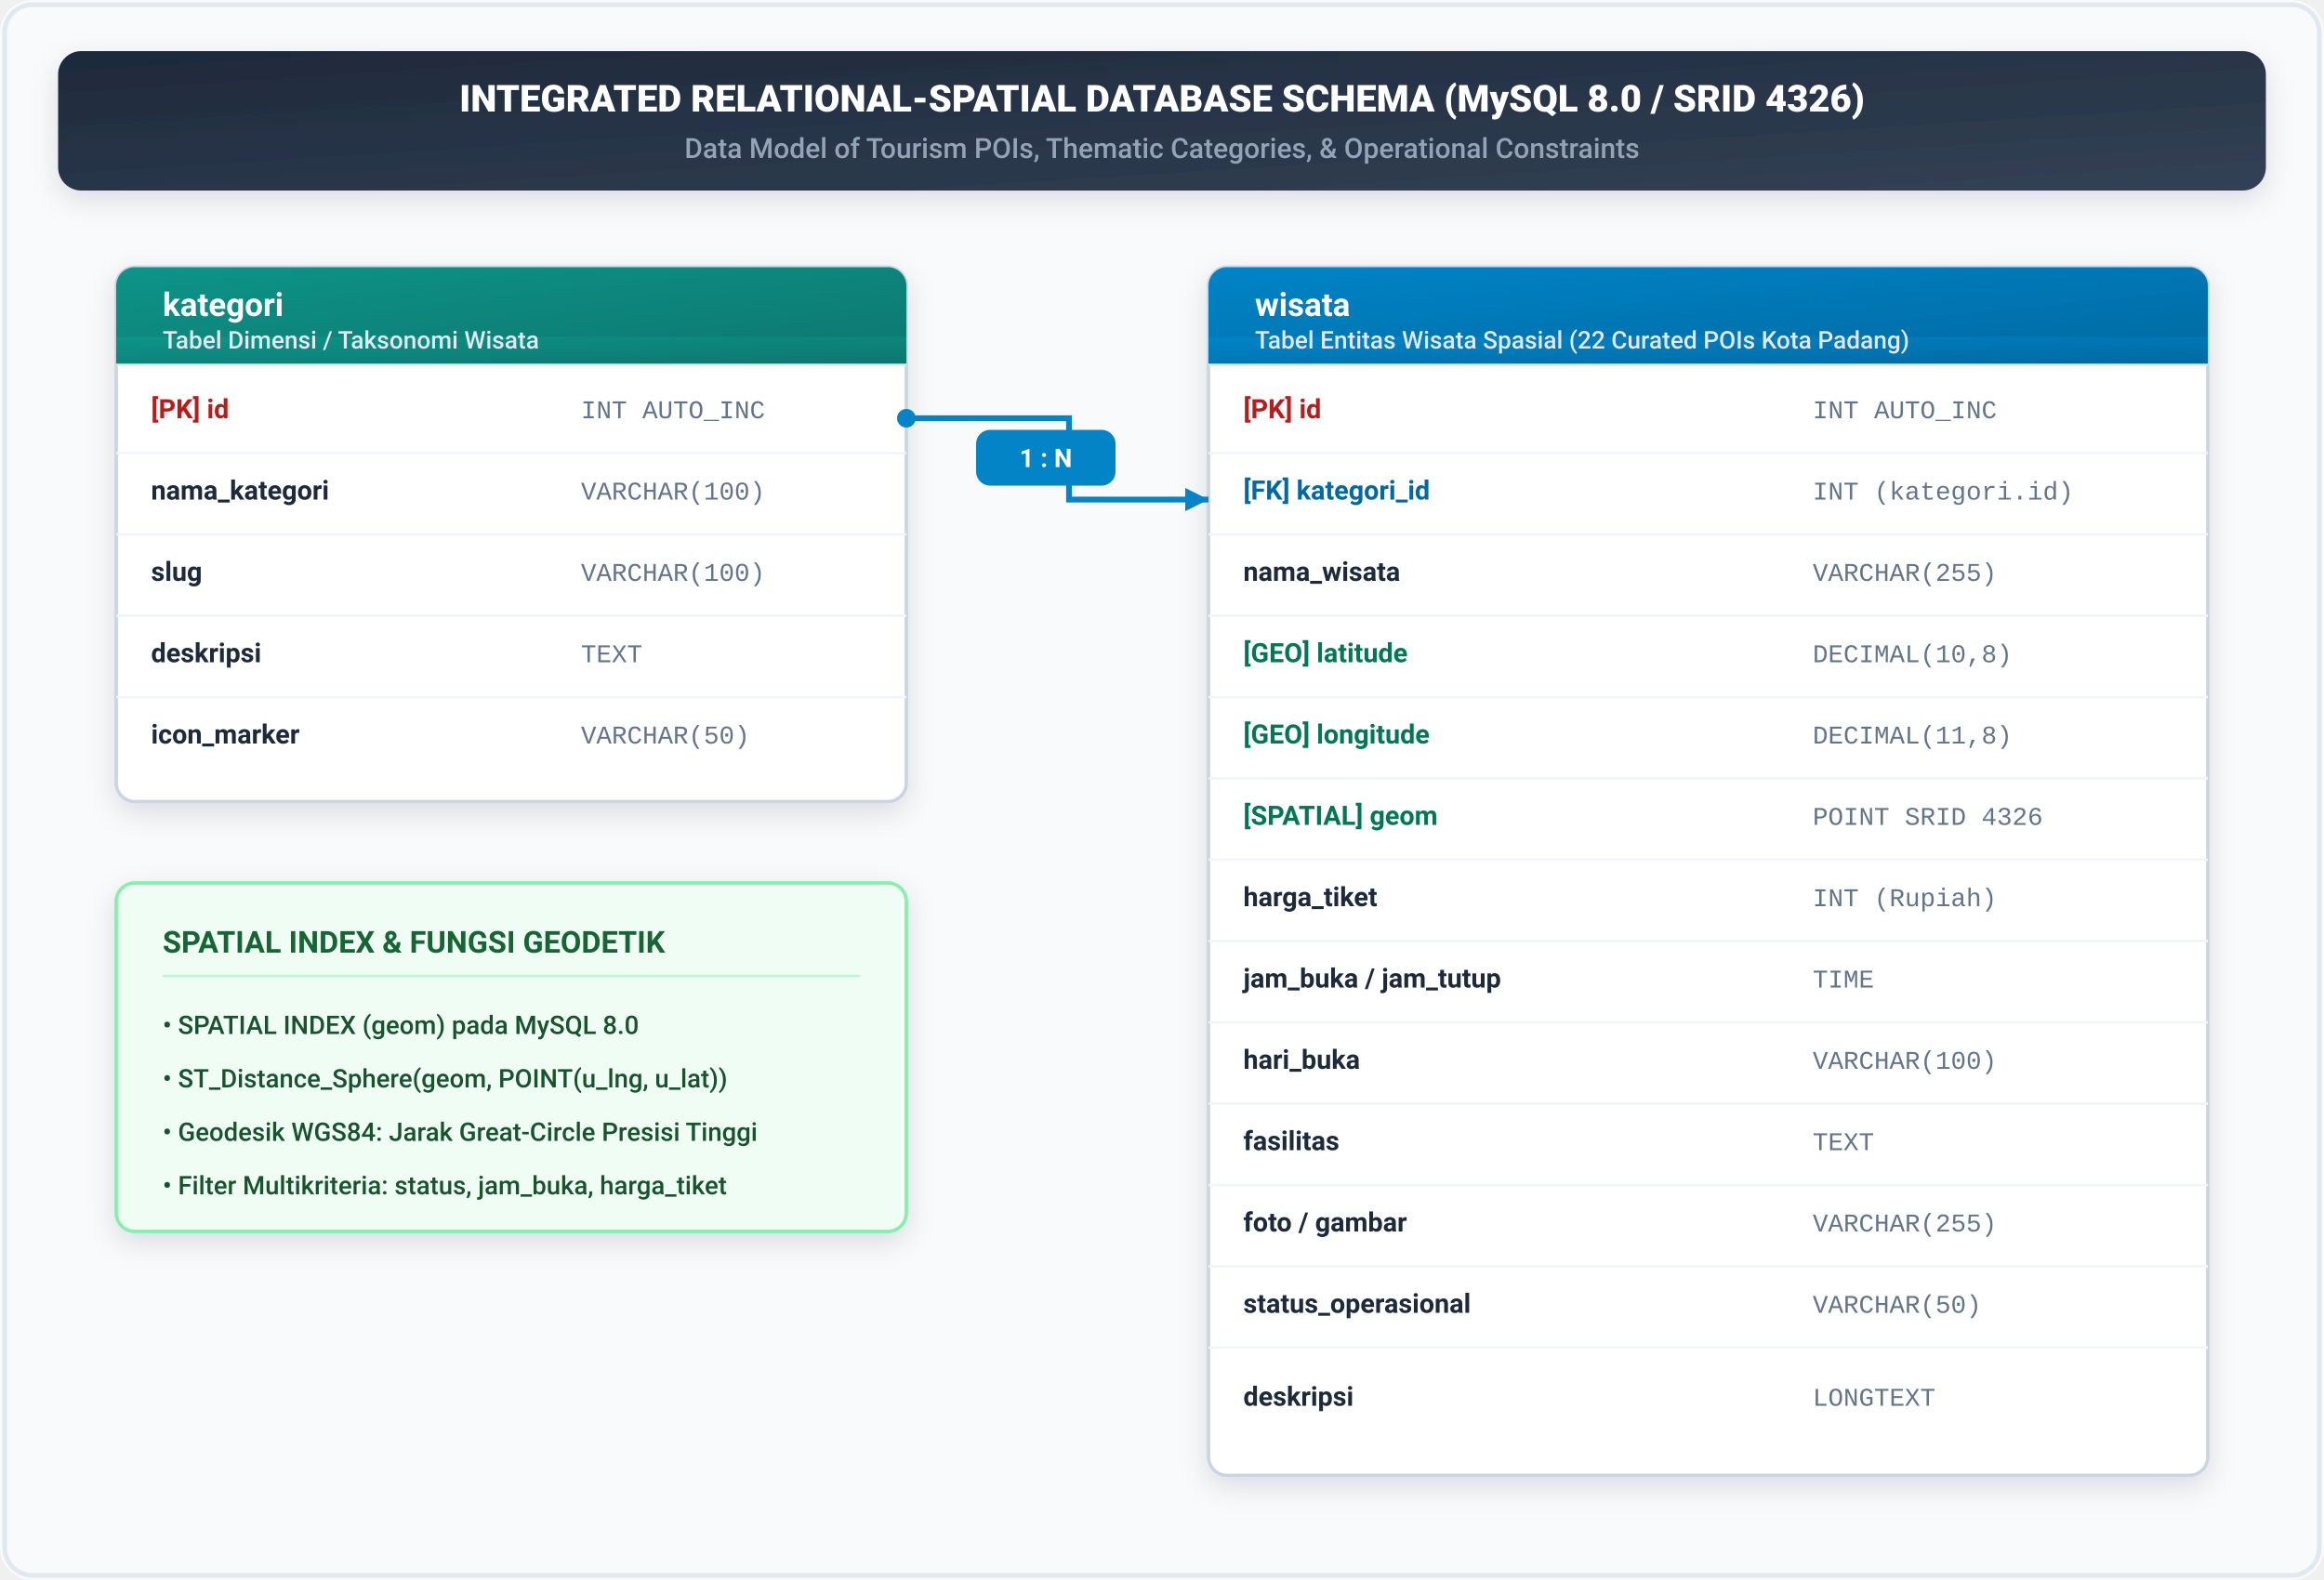
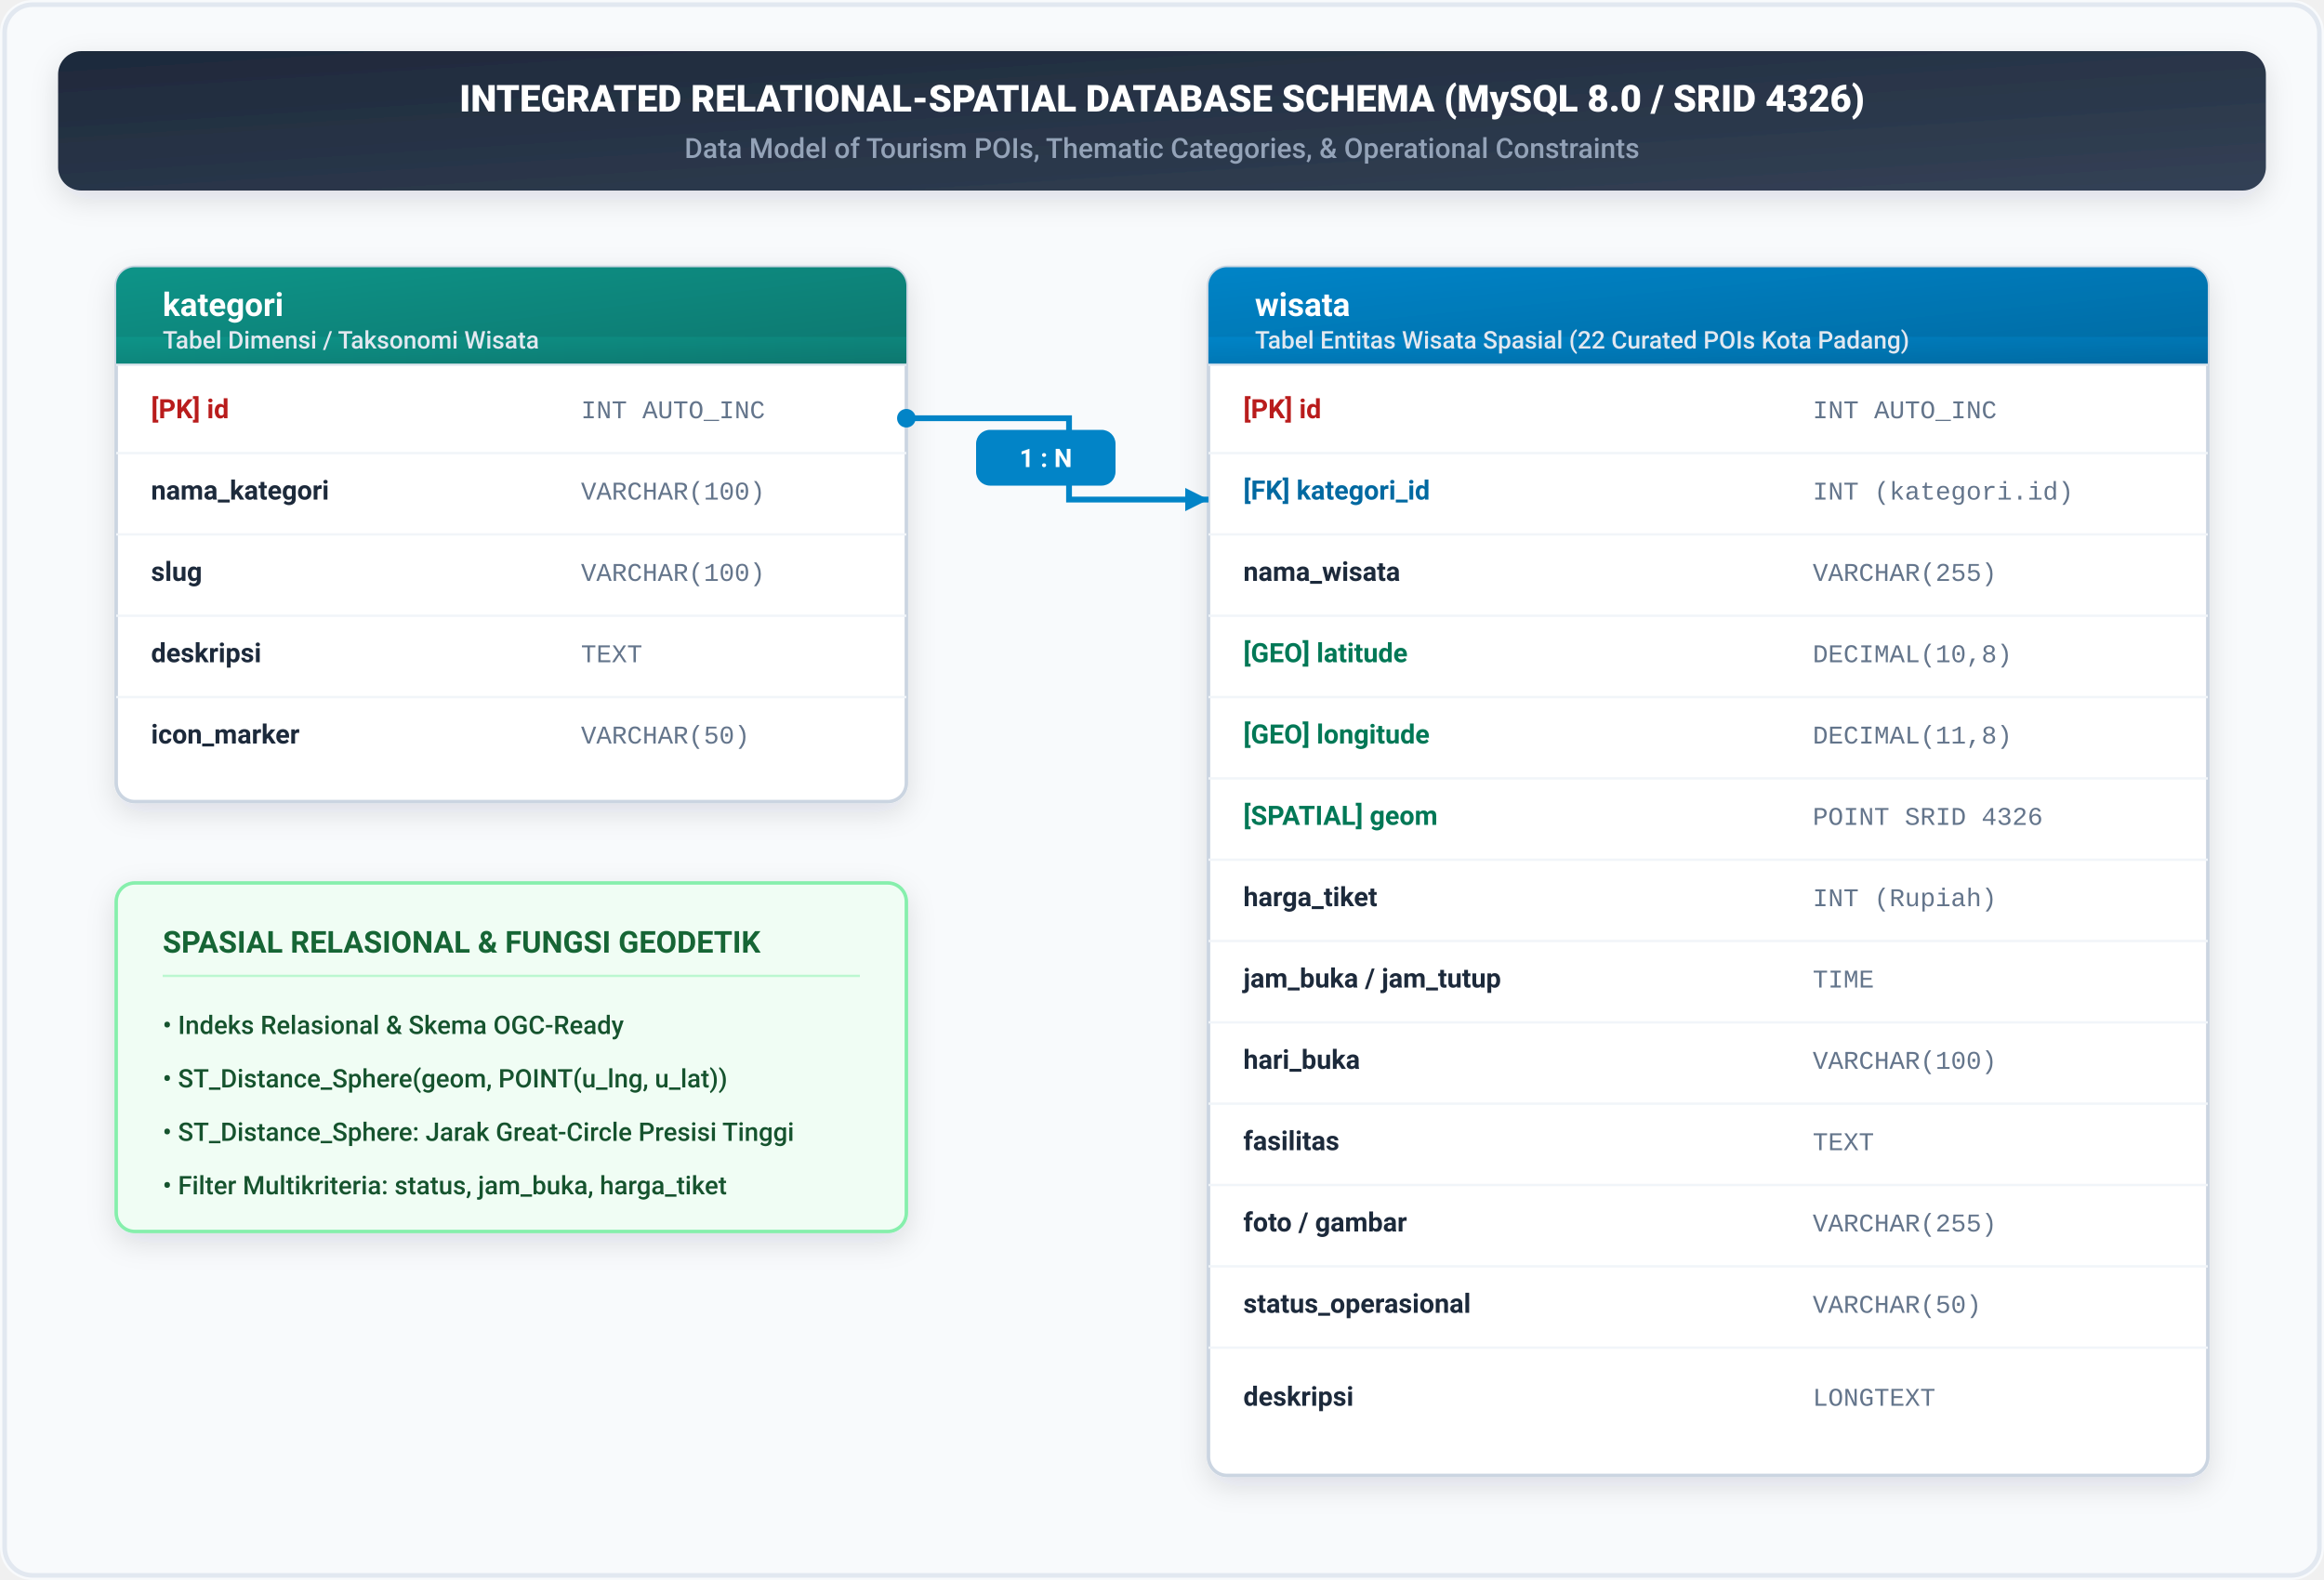
<svg xmlns="http://www.w3.org/2000/svg" viewBox="0 0 1000 680" width="1000" height="680">
  <defs>
    <linearGradient id="erdHeader" x1="0%" y1="0%" x2="100%" y2="100%">
      <stop offset="0%" stop-color="#1e293b" />
      <stop offset="100%" stop-color="#334155" />
    </linearGradient>
    <linearGradient id="tblWisataHeader" x1="0%" y1="0%" x2="100%" y2="100%">
      <stop offset="0%" stop-color="#0284c7" />
      <stop offset="100%" stop-color="#0369a1" />
    </linearGradient>
    <linearGradient id="tblKatHeader" x1="0%" y1="0%" x2="100%" y2="100%">
      <stop offset="0%" stop-color="#0d9488" />
      <stop offset="100%" stop-color="#0f766e" />
    </linearGradient>
    <filter id="erdShadow" x="-3%" y="-4%" width="106%" height="112%" filterUnits="userSpaceOnUse">
      <feDropShadow dx="0" dy="4" stdDeviation="6" flood-color="#0f172a" flood-opacity="0.12" />
    </filter>
  </defs>
  <style>
    .font-base { font-family: -apple-system, BlinkMacSystemFont, "Segoe UI", Roboto, Helvetica, Arial, sans-serif; }
    .tbl-header { font-weight: 700; font-size: 14px; fill: #ffffff; }
    .tbl-sub { font-weight: 500; font-size: 10.5px; fill: #e2e8f0; }
    .col-pk { font-weight: 700; font-size: 11.5px; fill: #b91c1c; }
    .col-fk { font-weight: 700; font-size: 11.5px; fill: #0369a1; }
    .col-geo { font-weight: 700; font-size: 11.5px; fill: #047857; }
    .col-name { font-weight: 600; font-size: 11.5px; fill: #1e293b; }
    .col-type { font-family: "Courier New", monospace; font-size: 11px; fill: #64748b; }
  </style>
  <rect width="100%" height="100%" fill="#f8fafc" rx="14" />
  <rect x="2" y="2" width="996" height="676" fill="none" stroke="#e2e8f0" stroke-width="2" rx="12" />
  <g filter="url(#erdShadow)">
    <rect x="25" y="22" width="950" height="60" rx="10" fill="url(#erdHeader)" />
    <text x="500.0" y="48" text-anchor="middle" class="font-base" font-weight="800" font-size="16px" fill="#ffffff">INTEGRATED RELATIONAL-SPATIAL DATABASE SCHEMA (MySQL 8.0 / SRID 4326)</text>
    <text x="500.0" y="68" text-anchor="middle" class="font-base" font-weight="500" font-size="12px" fill="#94a3b8">Data Model of Tourism POIs, Thematic Categories, &amp; Operational Constraints</text>
  </g>
  <g filter="url(#erdShadow)">
    <rect x="50" y="115" width="340" height="230" rx="8" fill="#ffffff" stroke="#cbd5e1" stroke-width="1.5" />
    <rect x="50" y="115" width="340" height="42" rx="8" fill="url(#tblKatHeader)" />
    <rect x="50" y="145" width="340" height="12" fill="url(#tblKatHeader)" />
    <text x="70" y="136" class="font-base tbl-header">kategori</text>
    <text x="70" y="150" class="font-base tbl-sub">Tabel Dimensi / Taksonomi Wisata</text>
    <line x1="50" y1="157" x2="390" y2="157" stroke="#e2e8f0" />
    <text x="65" y="180" class="font-base col-pk">[PK] id</text>
    <text x="250" y="180" class="col-type">INT AUTO_INC</text>
    <line x1="50" y1="195" x2="390" y2="195" stroke="#f1f5f9" />
    <text x="65" y="215" class="font-base col-name">nama_kategori</text>
    <text x="250" y="215" class="col-type">VARCHAR(100)</text>
    <line x1="50" y1="230" x2="390" y2="230" stroke="#f1f5f9" />
    <text x="65" y="250" class="font-base col-name">slug</text>
    <text x="250" y="250" class="col-type">VARCHAR(100)</text>
    <line x1="50" y1="265" x2="390" y2="265" stroke="#f1f5f9" />
    <text x="65" y="285" class="font-base col-name">deskripsi</text>
    <text x="250" y="285" class="col-type">TEXT</text>
    <line x1="50" y1="300" x2="390" y2="300" stroke="#f1f5f9" />
    <text x="65" y="320" class="font-base col-name">icon_marker</text>
    <text x="250" y="320" class="col-type">VARCHAR(50)</text>
  </g>
  <g filter="url(#erdShadow)">
    <rect x="520" y="115" width="430" height="520" rx="8" fill="#ffffff" stroke="#cbd5e1" stroke-width="1.5" />
    <rect x="520" y="115" width="430" height="42" rx="8" fill="url(#tblWisataHeader)" />
    <rect x="520" y="145" width="430" height="12" fill="url(#tblWisataHeader)" />
    <text x="540" y="136" class="font-base tbl-header">wisata</text>
    <text x="540" y="150" class="font-base tbl-sub">Tabel Entitas Wisata Spasial (22 Curated POIs Kota Padang)</text>
    <line x1="520" y1="157" x2="950" y2="157" stroke="#e2e8f0" />
    <text x="535" y="180" class="font-base col-pk">[PK] id</text>
    <text x="780" y="180" class="col-type">INT AUTO_INC</text>
    <line x1="520" y1="195" x2="950" y2="195" stroke="#f1f5f9" />
    <text x="535" y="215" class="font-base col-fk">[FK] kategori_id</text>
    <text x="780" y="215" class="col-type">INT (kategori.id)</text>
    <line x1="520" y1="230" x2="950" y2="230" stroke="#f1f5f9" />
    <text x="535" y="250" class="font-base col-name">nama_wisata</text>
    <text x="780" y="250" class="col-type">VARCHAR(255)</text>
    <line x1="520" y1="265" x2="950" y2="265" stroke="#f1f5f9" />
    <text x="535" y="285" class="font-base col-geo">[GEO] latitude</text>
    <text x="780" y="285" class="col-type">DECIMAL(10,8)</text>
    <line x1="520" y1="300" x2="950" y2="300" stroke="#f1f5f9" />
    <text x="535" y="320" class="font-base col-geo">[GEO] longitude</text>
    <text x="780" y="320" class="col-type">DECIMAL(11,8)</text>
    <line x1="520" y1="335" x2="950" y2="335" stroke="#f1f5f9" />
    <text x="535" y="355" class="font-base col-geo">[SPATIAL] geom</text>
    <text x="780" y="355" class="col-type">POINT SRID 4326</text>
    <line x1="520" y1="370" x2="950" y2="370" stroke="#f1f5f9" />
    <text x="535" y="390" class="font-base col-name">harga_tiket</text>
    <text x="780" y="390" class="col-type">INT (Rupiah)</text>
    <line x1="520" y1="405" x2="950" y2="405" stroke="#f1f5f9" />
    <text x="535" y="425" class="font-base col-name">jam_buka / jam_tutup</text>
    <text x="780" y="425" class="col-type">TIME</text>
    <line x1="520" y1="440" x2="950" y2="440" stroke="#f1f5f9" />
    <text x="535" y="460" class="font-base col-name">hari_buka</text>
    <text x="780" y="460" class="col-type">VARCHAR(100)</text>
    <line x1="520" y1="475" x2="950" y2="475" stroke="#f1f5f9" />
    <text x="535" y="495" class="font-base col-name">fasilitas</text>
    <text x="780" y="495" class="col-type">TEXT</text>
    <line x1="520" y1="510" x2="950" y2="510" stroke="#f1f5f9" />
    <text x="535" y="530" class="font-base col-name">foto / gambar</text>
    <text x="780" y="530" class="col-type">VARCHAR(255)</text>
    <line x1="520" y1="545" x2="950" y2="545" stroke="#f1f5f9" />
    <text x="535" y="565" class="font-base col-name">status_operasional</text>
    <text x="780" y="565" class="col-type">VARCHAR(50)</text>
    <line x1="520" y1="580" x2="950" y2="580" stroke="#f1f5f9" />
    <text x="535" y="605" class="font-base col-name">deskripsi</text>
    <text x="780" y="605" class="col-type">LONGTEXT</text>
  </g>
  <path d="M 390 180 H 460 V 215 H 520" fill="none" stroke="#0284c7" stroke-width="2.5" />
  <circle cx="390" cy="180" r="4" fill="#0284c7" />
  <polygon points="520,215 510,210 510,220" fill="#0284c7" />
  <rect x="420" y="185" width="60" height="24" rx="6" fill="#0284c7" />
  <text x="450" y="201" text-anchor="middle" class="font-base" font-weight="700" font-size="11px" fill="#ffffff">1 : N</text>
  <g filter="url(#erdShadow)">
    <rect x="50" y="380" width="340" height="150" rx="8" fill="#f0fdf4" stroke="#86efac" stroke-width="1.5" />
-     <text x="70" y="410" class="font-base" font-weight="700" font-size="13px" fill="#166534">SPATIAL INDEX &amp; FUNGSI GEODETIK</text>
+     <text x="70" y="410" class="font-base" font-weight="700" font-size="13px" fill="#166534">SPASIAL RELASIONAL &amp; FUNGSI GEODETIK</text>
    <line x1="70" y1="420" x2="370" y2="420" stroke="#bbf7d0" stroke-width="1" />
-     <text x="70" y="445" class="font-base" font-weight="500" font-size="11px" fill="#14532d">• SPATIAL INDEX (geom) pada MySQL 8.0</text>
+     <text x="70" y="445" class="font-base" font-weight="500" font-size="11px" fill="#14532d">• Indeks Relasional &amp; Skema OGC-Ready</text>
    <text x="70" y="468" class="font-base" font-weight="500" font-size="11px" fill="#14532d">• ST_Distance_Sphere(geom, POINT(u_lng, u_lat))</text>
-     <text x="70" y="491" class="font-base" font-weight="500" font-size="11px" fill="#14532d">• Geodesik WGS84: Jarak Great-Circle Presisi Tinggi</text>
+     <text x="70" y="491" class="font-base" font-weight="500" font-size="11px" fill="#14532d">• ST_Distance_Sphere: Jarak Great-Circle Presisi Tinggi</text>
    <text x="70" y="514" class="font-base" font-weight="500" font-size="11px" fill="#14532d">• Filter Multikriteria: status, jam_buka, harga_tiket</text>
  </g>
</svg>
